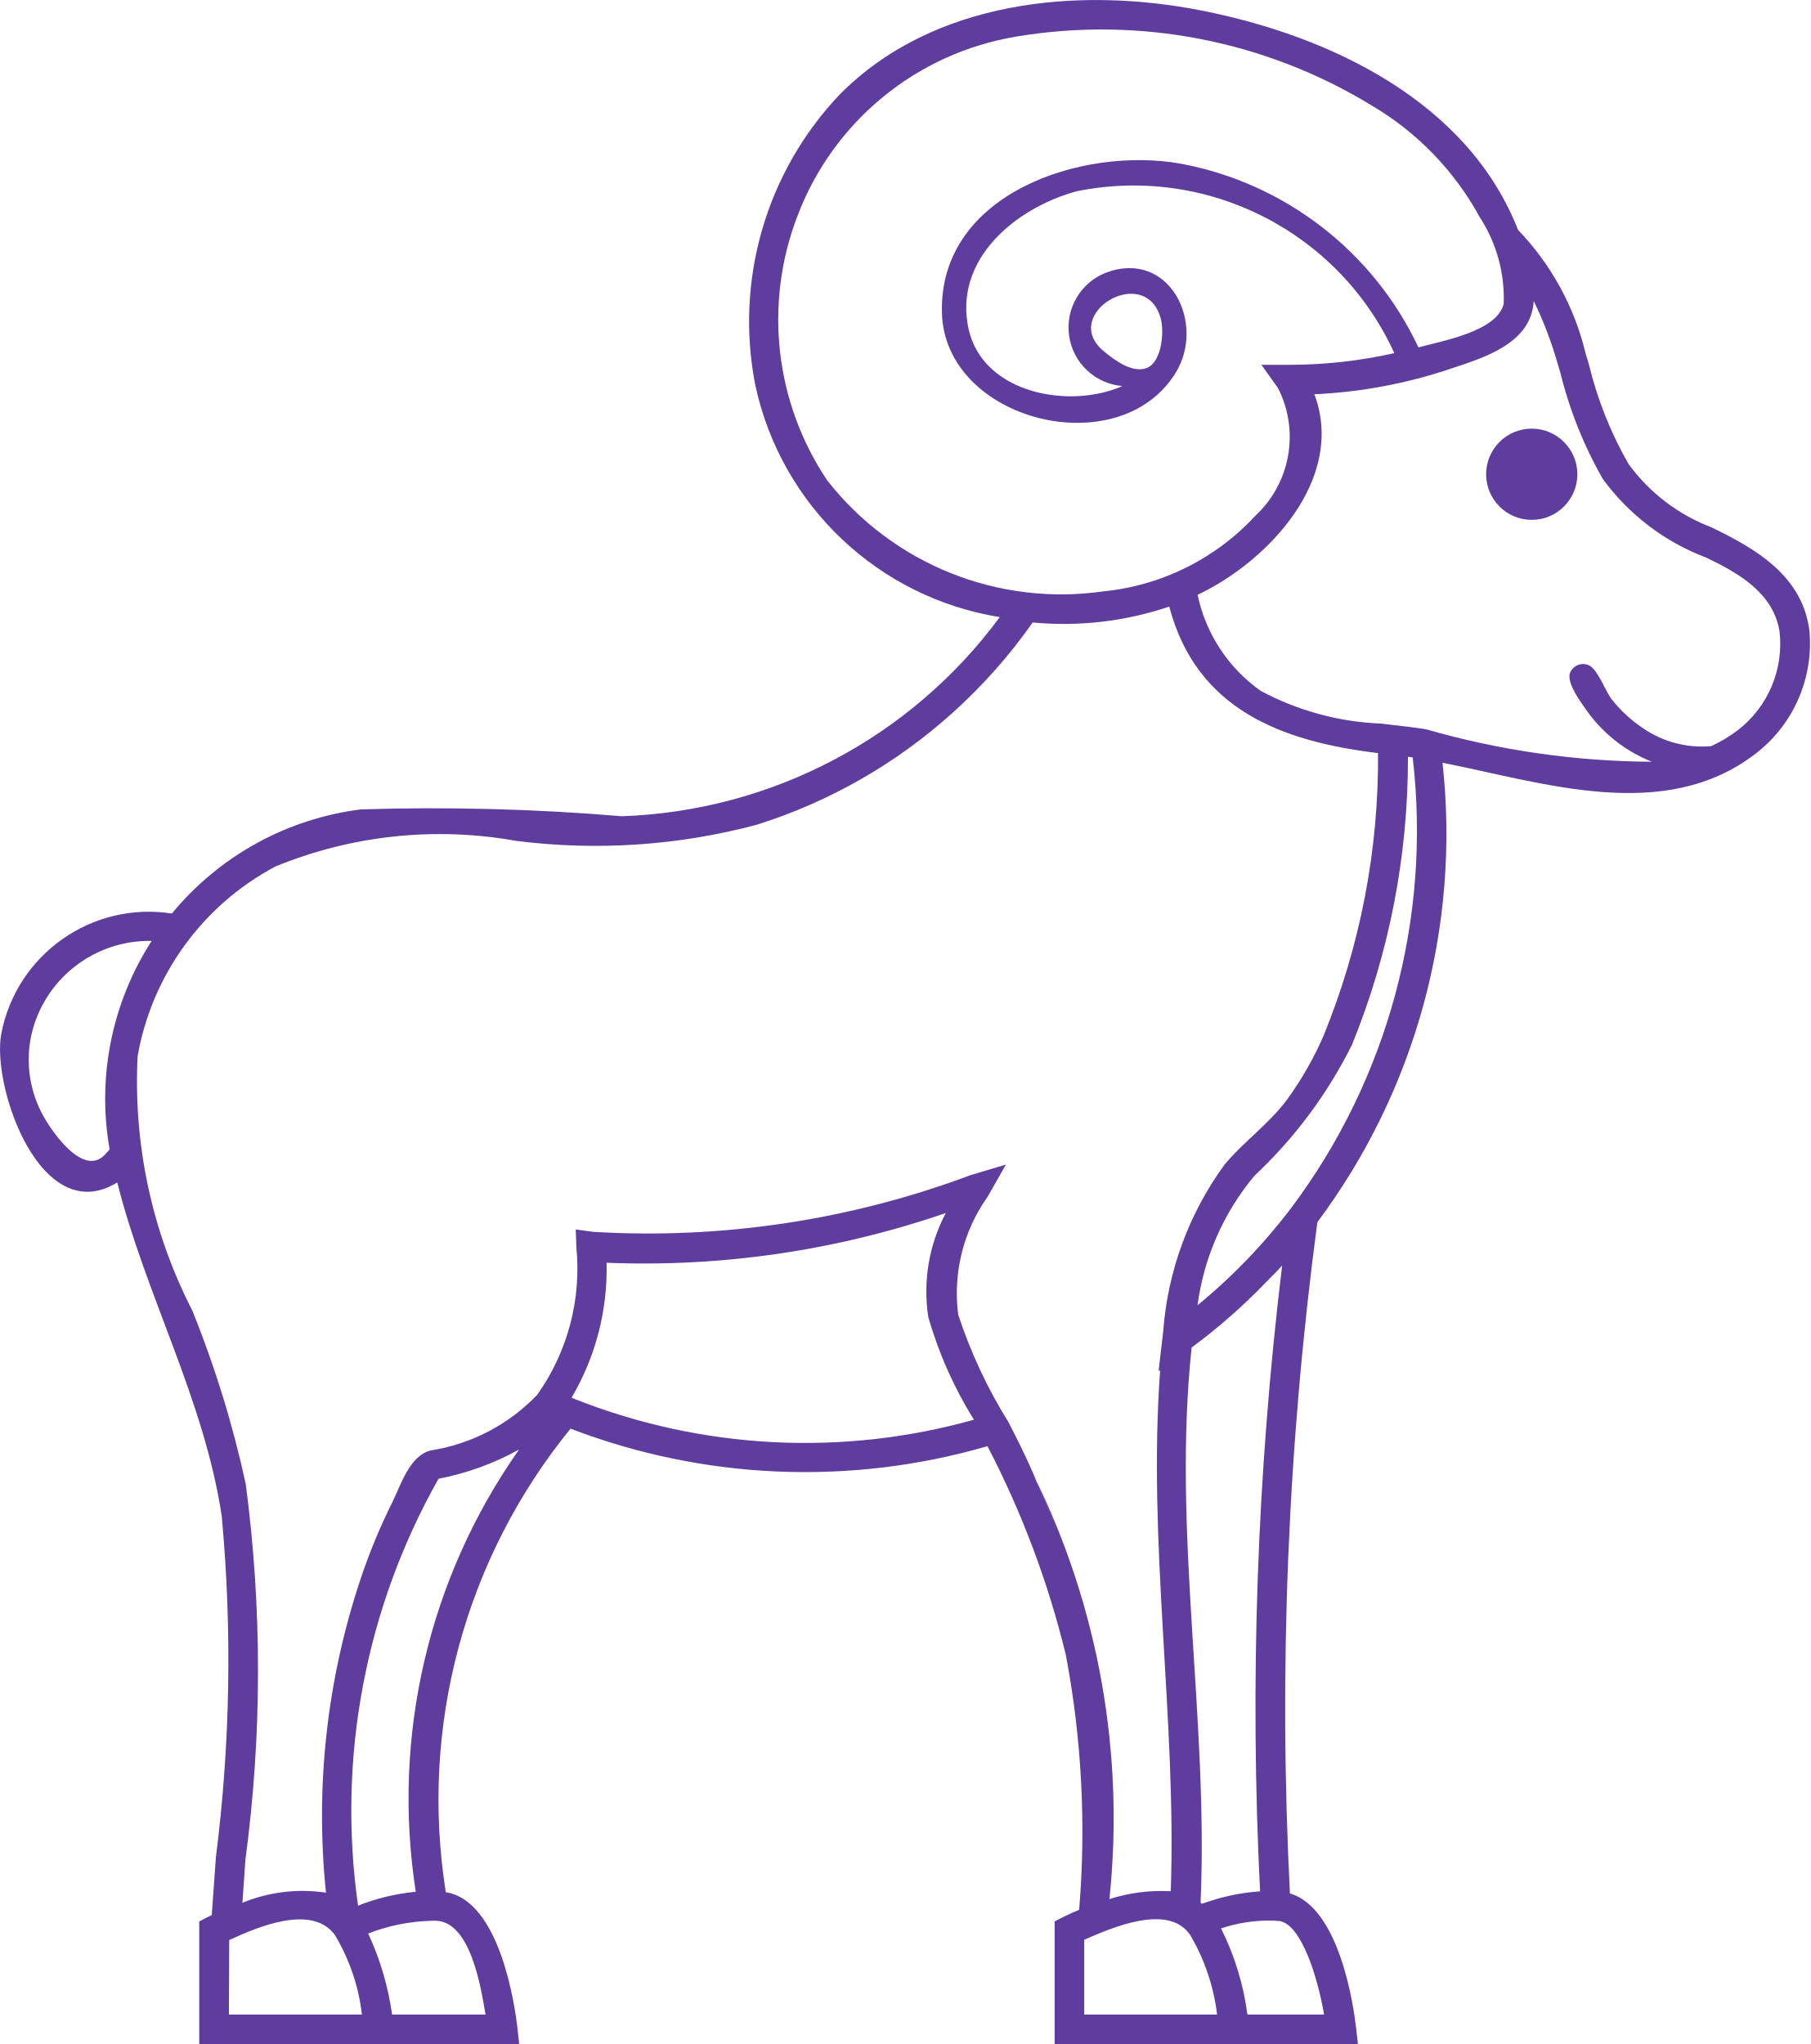
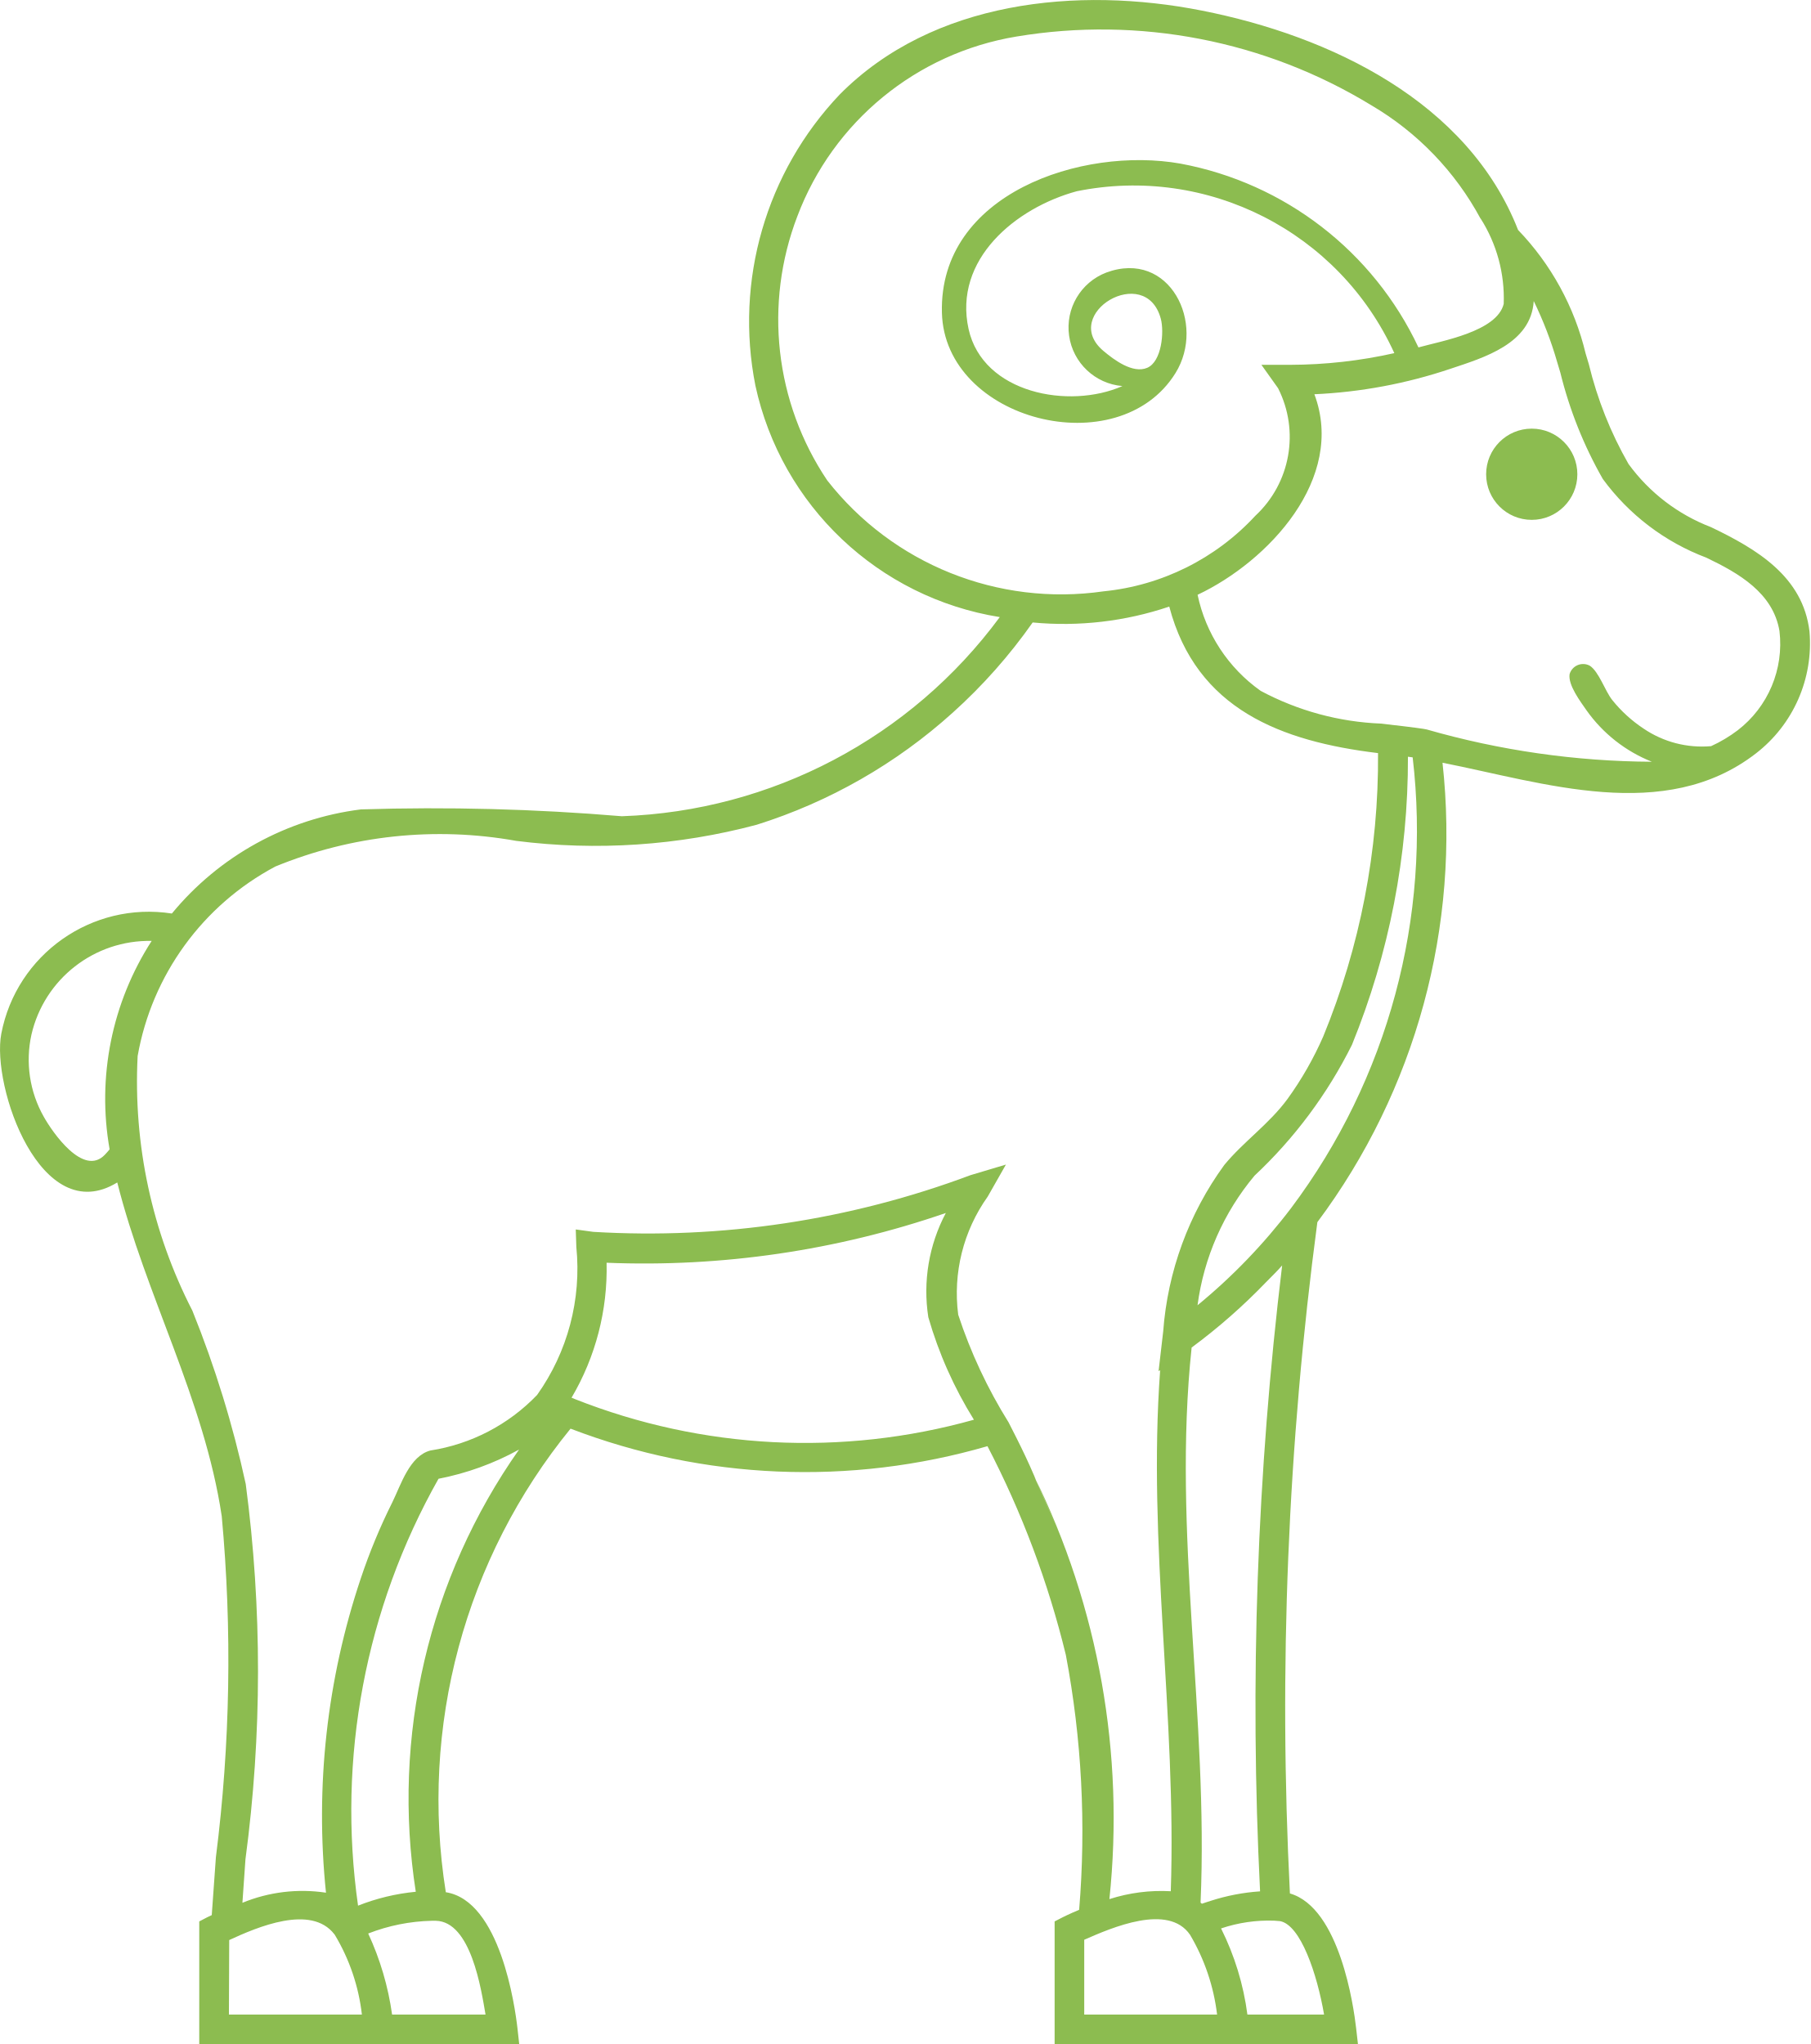
<svg xmlns="http://www.w3.org/2000/svg" width="30.998" height="35.001" viewBox="0 0 30.998 35.001">
-   <path id="h1" d="M30.988,10.811A2.382,2.382,0,0,1,30.07,12.9c-1.564,1.209-3.635.5-5.366.159a11.111,11.111,0,0,1-2.143,7.867,62.9,62.9,0,0,0-.47,11.495c.855.247,1.093,1.948,1.133,2.3l.032.28H18.062V32.9l.138-.071s.11-.056.282-.128a16.249,16.249,0,0,0-.228-4.365,15.876,15.876,0,0,0-1.342-3.574,11.211,11.211,0,0,1-7.139-.3A10.054,10.054,0,0,0,7.637,32.4c.932.146,1.184,1.959,1.226,2.323l.031.28H3.415V32.9l.138-.072s.029-.015.076-.036L3.7,31.8a26.769,26.769,0,0,0,.1-5.839c-.3-2-1.3-3.772-1.789-5.715C.7,21.05-.145,18.6.025,17.7a2.573,2.573,0,0,1,2.921-2.059,5,5,0,0,1,3.237-1.783,38.766,38.766,0,0,1,4.468.117,8.4,8.4,0,0,0,6.472-3.41A5.111,5.111,0,0,1,12.938,6.6,5.643,5.643,0,0,1,14.38,1.618C15.973.007,18.456-.242,20.586.18c2.2.435,4.553,1.559,5.412,3.756a4.586,4.586,0,0,1,1.156,2.113l.056.187a6.519,6.519,0,0,0,.679,1.707A3.135,3.135,0,0,0,29.3,9.024h0C30.085,9.4,30.877,9.869,30.988,10.811Zm-8.875,9.872a10.772,10.772,0,0,0,2.08-7.716l-.081-.011a12.98,12.98,0,0,1-.959,4.934,7.893,7.893,0,0,1-1.668,2.24,4.349,4.349,0,0,0-.976,2.219A9.879,9.879,0,0,0,22.113,20.683ZM20.561,32.578c.007.007.015.012.023.019.045-.017.1-.032.146-.048a3.513,3.513,0,0,1,.85-.164,62.94,62.94,0,0,1,.378-10.718c-.087.1-.182.191-.274.285a10.079,10.079,0,0,1-1.276,1.121C20.073,26.23,20.7,29.413,20.561,32.578Zm.8,1.917h1.315c-.119-.692-.4-1.532-.753-1.6l-.1-.008a2.566,2.566,0,0,0-.911.133A4.648,4.648,0,0,1,21.363,34.495Zm-2.792,0h2.275a3.5,3.5,0,0,0-.463-1.366c-.372-.544-1.341-.122-1.812.085ZM9.851,23.957a10.711,10.711,0,0,0,6.829.352,6.966,6.966,0,0,1-.781-1.756,2.87,2.87,0,0,1,.3-1.784,15.862,15.862,0,0,1-5.809.852,4.34,4.34,0,0,1-.6,2.311ZM6.717,34.495h1.6c-.074-.432-.249-1.595-.853-1.606l-.068,0a3.2,3.2,0,0,0-1.088.218A4.911,4.911,0,0,1,6.717,34.495Zm.406-2.1a10.378,10.378,0,0,1,1.768-7.575,4.691,4.691,0,0,1-1.379.5A11.549,11.549,0,0,0,6.134,32.63,3.627,3.627,0,0,1,7.123,32.392Zm-3.2,2.1H6.2a3.4,3.4,0,0,0-.465-1.367l-.007-.009c-.4-.517-1.321-.121-1.8.1ZM.542,17.712a1.983,1.983,0,0,0,.211,1.41c.149.266.679,1.036,1.047.648.029-.03.055-.06.08-.091A4.986,4.986,0,0,1,2.6,16.11,2.07,2.07,0,0,0,.542,17.712ZM16.319,12.2a9.066,9.066,0,0,1-3.359,1.921,10.733,10.733,0,0,1-4.117.276,7.413,7.413,0,0,0-4.125.439A4.574,4.574,0,0,0,2.36,18.081a8.577,8.577,0,0,0,.937,4.36,18.317,18.317,0,0,1,.914,2.969,24.39,24.39,0,0,1-.005,6.427l-.052.744a2.7,2.7,0,0,1,1.431-.173,12.779,12.779,0,0,1,.595-5.379,9.96,9.96,0,0,1,.543-1.31c.147-.3.294-.789.65-.883A3.214,3.214,0,0,0,9.2,23.885l0,0a3.73,3.73,0,0,0,.672-2.534l-.01-.3.3.041a15.742,15.742,0,0,0,6.46-.971l.606-.181-.311.547a2.852,2.852,0,0,0-.506,2.024,8.5,8.5,0,0,0,.863,1.844l.136.268h0c.1.2.2.407.3.641-.005-.012-.007-.015,0,0,.938,2.152.093.213,0,.008A13.27,13.27,0,0,1,19,32.518a2.906,2.906,0,0,1,1.051-.135c.1-2.976-.4-5.951-.182-8.924l-.027.019.066-.568.013-.111,0,0a5.539,5.539,0,0,1,1.046-2.852c.334-.405.767-.7,1.083-1.131a5.775,5.775,0,0,0,.61-1.066,12.532,12.532,0,0,0,.94-4.856c-1.651-.2-3.11-.745-3.575-2.509a5.639,5.639,0,0,1-2.339.272A9.135,9.135,0,0,1,16.319,12.2Zm9.037-8.457A5,5,0,0,0,23.484,1.8,8.867,8.867,0,0,0,17.407.624,4.857,4.857,0,0,0,13.657,3.7a4.941,4.941,0,0,0,.511,4.524c-.329-.458-.969-1.347,0,0,.254.353.168.234,0,0a5.085,5.085,0,0,0,4.731,1.9,4.087,4.087,0,0,0,2.6-1.294,1.843,1.843,0,0,0,.389-2.185l-.285-.4.495,0a8.21,8.21,0,0,0,1.781-.2,4.906,4.906,0,0,0-5.439-2.772c-1.043.284-2.116,1.165-1.851,2.361.245,1.1,1.719,1.378,2.634.975a1.007,1.007,0,0,1-.276-1.944c1.085-.4,1.71.875,1.185,1.721-.976,1.574-3.954.818-4-1.034C16.08,3.315,18.53,2.5,20.218,2.8a5.644,5.644,0,0,1,4.074,3.147c.4-.112,1.343-.27,1.46-.745A2.546,2.546,0,0,0,25.356,3.739ZM18.9,6.009c.356.3.1.085,0,0,.177.149.5.393.748.287s.293-.615.232-.841c-.261-.963-1.731-.082-.985.55ZM29.221,9.547A3.9,3.9,0,0,1,27.449,8.2a7.084,7.084,0,0,1-.727-1.82l-.056-.187a6.422,6.422,0,0,0-.4-1.04c-.044.731-.851.968-1.429,1.161a8.5,8.5,0,0,1-2.327.435c.541,1.443-.789,2.863-2,3.434a2.693,2.693,0,0,0,1.08,1.645,4.77,4.77,0,0,0,2.068.561l.23.028H23.9l.219.027v0c.085.011.17.021.254.034l.06.011a14.221,14.221,0,0,0,3.856.553,2.506,2.506,0,0,1-1.118-.879c-.1-.145-.32-.432-.291-.621a.241.241,0,0,1,.345-.145c.157.1.264.438.387.59a2.349,2.349,0,0,0,.536.488,1.78,1.78,0,0,0,1.155.3,2.4,2.4,0,0,0,.456-.272h0c.523-.4.082-.063,0,0a1.865,1.865,0,0,0,.715-1.7C30.364,10.148,29.774,9.812,29.221,9.547ZM26.232,8.9a.781.781,0,0,1,0-1.562A.781.781,0,0,1,26.232,8.9Zm3.526,3.6ZM18.9,6.009h0l0,0ZM14.17,8.225l0,0,0,.005ZM7.123,32.392S6.782,28.936,7.123,32.392ZM29.3,9.024Z" transform="translate(-0.003 0.002)" fill="#5e3d9f" fill-rule="evenodd" />
+   <path id="h1" d="M30.988,10.811A2.382,2.382,0,0,1,30.07,12.9c-1.564,1.209-3.635.5-5.366.159a11.111,11.111,0,0,1-2.143,7.867,62.9,62.9,0,0,0-.47,11.495c.855.247,1.093,1.948,1.133,2.3l.032.28H18.062V32.9l.138-.071s.11-.056.282-.128a16.249,16.249,0,0,0-.228-4.365,15.876,15.876,0,0,0-1.342-3.574,11.211,11.211,0,0,1-7.139-.3A10.054,10.054,0,0,0,7.637,32.4c.932.146,1.184,1.959,1.226,2.323l.031.28H3.415V32.9l.138-.072s.029-.015.076-.036L3.7,31.8a26.769,26.769,0,0,0,.1-5.839c-.3-2-1.3-3.772-1.789-5.715C.7,21.05-.145,18.6.025,17.7a2.573,2.573,0,0,1,2.921-2.059,5,5,0,0,1,3.237-1.783,38.766,38.766,0,0,1,4.468.117,8.4,8.4,0,0,0,6.472-3.41A5.111,5.111,0,0,1,12.938,6.6,5.643,5.643,0,0,1,14.38,1.618C15.973.007,18.456-.242,20.586.18c2.2.435,4.553,1.559,5.412,3.756a4.586,4.586,0,0,1,1.156,2.113l.056.187a6.519,6.519,0,0,0,.679,1.707A3.135,3.135,0,0,0,29.3,9.024h0C30.085,9.4,30.877,9.869,30.988,10.811Zm-8.875,9.872a10.772,10.772,0,0,0,2.08-7.716l-.081-.011a12.98,12.98,0,0,1-.959,4.934,7.893,7.893,0,0,1-1.668,2.24,4.349,4.349,0,0,0-.976,2.219A9.879,9.879,0,0,0,22.113,20.683ZM20.561,32.578c.007.007.015.012.023.019.045-.017.1-.032.146-.048a3.513,3.513,0,0,1,.85-.164,62.94,62.94,0,0,1,.378-10.718c-.087.1-.182.191-.274.285a10.079,10.079,0,0,1-1.276,1.121C20.073,26.23,20.7,29.413,20.561,32.578Zm.8,1.917h1.315c-.119-.692-.4-1.532-.753-1.6l-.1-.008a2.566,2.566,0,0,0-.911.133A4.648,4.648,0,0,1,21.363,34.495Zm-2.792,0h2.275a3.5,3.5,0,0,0-.463-1.366c-.372-.544-1.341-.122-1.812.085ZM9.851,23.957a10.711,10.711,0,0,0,6.829.352,6.966,6.966,0,0,1-.781-1.756,2.87,2.87,0,0,1,.3-1.784,15.862,15.862,0,0,1-5.809.852,4.34,4.34,0,0,1-.6,2.311ZM6.717,34.495h1.6c-.074-.432-.249-1.595-.853-1.606l-.068,0a3.2,3.2,0,0,0-1.088.218A4.911,4.911,0,0,1,6.717,34.495Zm.406-2.1a10.378,10.378,0,0,1,1.768-7.575,4.691,4.691,0,0,1-1.379.5A11.549,11.549,0,0,0,6.134,32.63,3.627,3.627,0,0,1,7.123,32.392Zm-3.2,2.1H6.2a3.4,3.4,0,0,0-.465-1.367l-.007-.009c-.4-.517-1.321-.121-1.8.1ZM.542,17.712a1.983,1.983,0,0,0,.211,1.41c.149.266.679,1.036,1.047.648.029-.03.055-.06.08-.091A4.986,4.986,0,0,1,2.6,16.11,2.07,2.07,0,0,0,.542,17.712ZM16.319,12.2a9.066,9.066,0,0,1-3.359,1.921,10.733,10.733,0,0,1-4.117.276,7.413,7.413,0,0,0-4.125.439A4.574,4.574,0,0,0,2.36,18.081a8.577,8.577,0,0,0,.937,4.36,18.317,18.317,0,0,1,.914,2.969,24.39,24.39,0,0,1-.005,6.427l-.052.744a2.7,2.7,0,0,1,1.431-.173,12.779,12.779,0,0,1,.595-5.379,9.96,9.96,0,0,1,.543-1.31c.147-.3.294-.789.65-.883A3.214,3.214,0,0,0,9.2,23.885l0,0a3.73,3.73,0,0,0,.672-2.534l-.01-.3.3.041a15.742,15.742,0,0,0,6.46-.971l.606-.181-.311.547a2.852,2.852,0,0,0-.506,2.024,8.5,8.5,0,0,0,.863,1.844l.136.268h0c.1.2.2.407.3.641-.005-.012-.007-.015,0,0,.938,2.152.093.213,0,.008A13.27,13.27,0,0,1,19,32.518a2.906,2.906,0,0,1,1.051-.135c.1-2.976-.4-5.951-.182-8.924l-.027.019.066-.568.013-.111,0,0a5.539,5.539,0,0,1,1.046-2.852c.334-.405.767-.7,1.083-1.131a5.775,5.775,0,0,0,.61-1.066,12.532,12.532,0,0,0,.94-4.856c-1.651-.2-3.11-.745-3.575-2.509a5.639,5.639,0,0,1-2.339.272A9.135,9.135,0,0,1,16.319,12.2Zm9.037-8.457A5,5,0,0,0,23.484,1.8,8.867,8.867,0,0,0,17.407.624,4.857,4.857,0,0,0,13.657,3.7a4.941,4.941,0,0,0,.511,4.524c-.329-.458-.969-1.347,0,0,.254.353.168.234,0,0a5.085,5.085,0,0,0,4.731,1.9,4.087,4.087,0,0,0,2.6-1.294,1.843,1.843,0,0,0,.389-2.185l-.285-.4.495,0a8.21,8.21,0,0,0,1.781-.2,4.906,4.906,0,0,0-5.439-2.772c-1.043.284-2.116,1.165-1.851,2.361.245,1.1,1.719,1.378,2.634.975a1.007,1.007,0,0,1-.276-1.944c1.085-.4,1.71.875,1.185,1.721-.976,1.574-3.954.818-4-1.034C16.08,3.315,18.53,2.5,20.218,2.8a5.644,5.644,0,0,1,4.074,3.147c.4-.112,1.343-.27,1.46-.745A2.546,2.546,0,0,0,25.356,3.739ZM18.9,6.009c.356.3.1.085,0,0,.177.149.5.393.748.287s.293-.615.232-.841c-.261-.963-1.731-.082-.985.55ZM29.221,9.547A3.9,3.9,0,0,1,27.449,8.2a7.084,7.084,0,0,1-.727-1.82l-.056-.187a6.422,6.422,0,0,0-.4-1.04c-.044.731-.851.968-1.429,1.161a8.5,8.5,0,0,1-2.327.435c.541,1.443-.789,2.863-2,3.434a2.693,2.693,0,0,0,1.08,1.645,4.77,4.77,0,0,0,2.068.561l.23.028H23.9l.219.027v0c.085.011.17.021.254.034l.06.011a14.221,14.221,0,0,0,3.856.553,2.506,2.506,0,0,1-1.118-.879c-.1-.145-.32-.432-.291-.621a.241.241,0,0,1,.345-.145c.157.1.264.438.387.59a2.349,2.349,0,0,0,.536.488,1.78,1.78,0,0,0,1.155.3,2.4,2.4,0,0,0,.456-.272h0c.523-.4.082-.063,0,0a1.865,1.865,0,0,0,.715-1.7C30.364,10.148,29.774,9.812,29.221,9.547ZM26.232,8.9a.781.781,0,0,1,0-1.562A.781.781,0,0,1,26.232,8.9Zm3.526,3.6ZM18.9,6.009h0l0,0ZM14.17,8.225l0,0,0,.005ZM7.123,32.392S6.782,28.936,7.123,32.392ZM29.3,9.024Z" transform="translate(-0.003 0.002)" fill="#8cbc50" fill-rule="evenodd" />
</svg>
